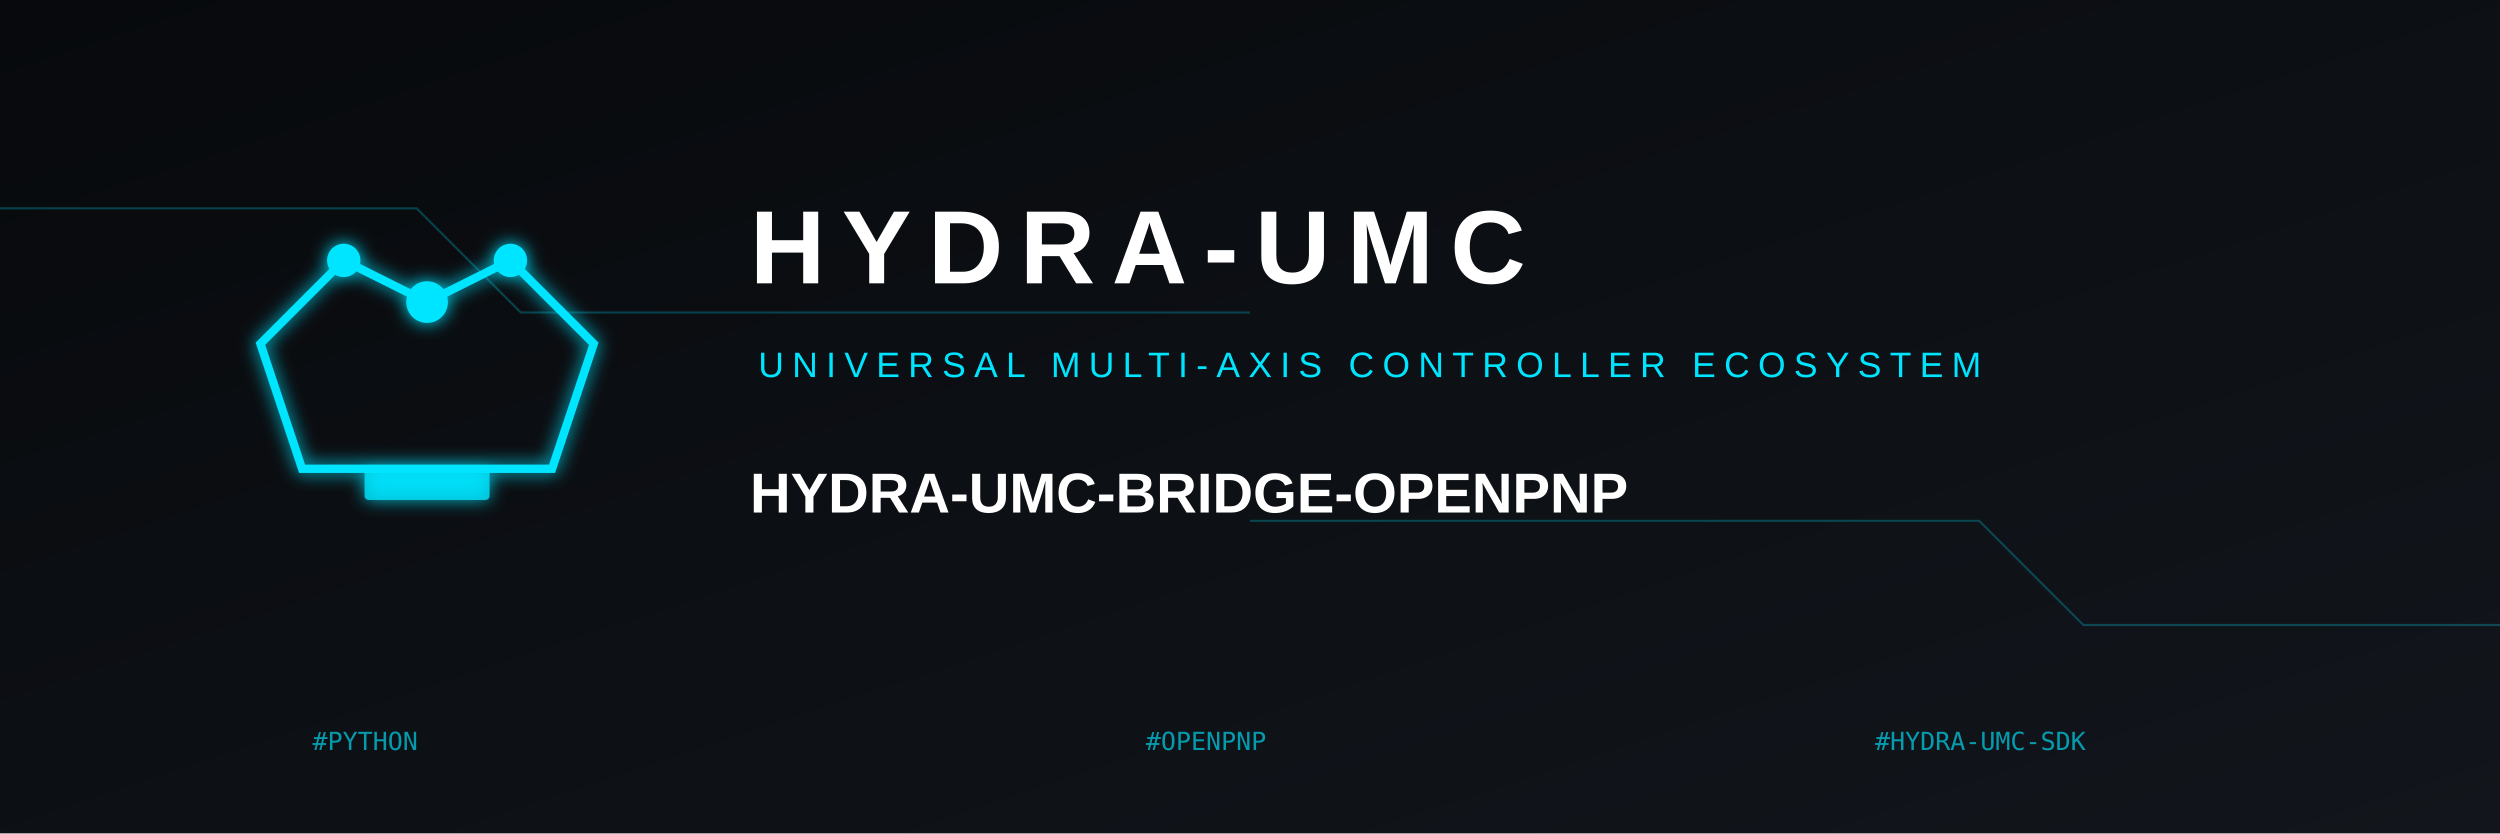
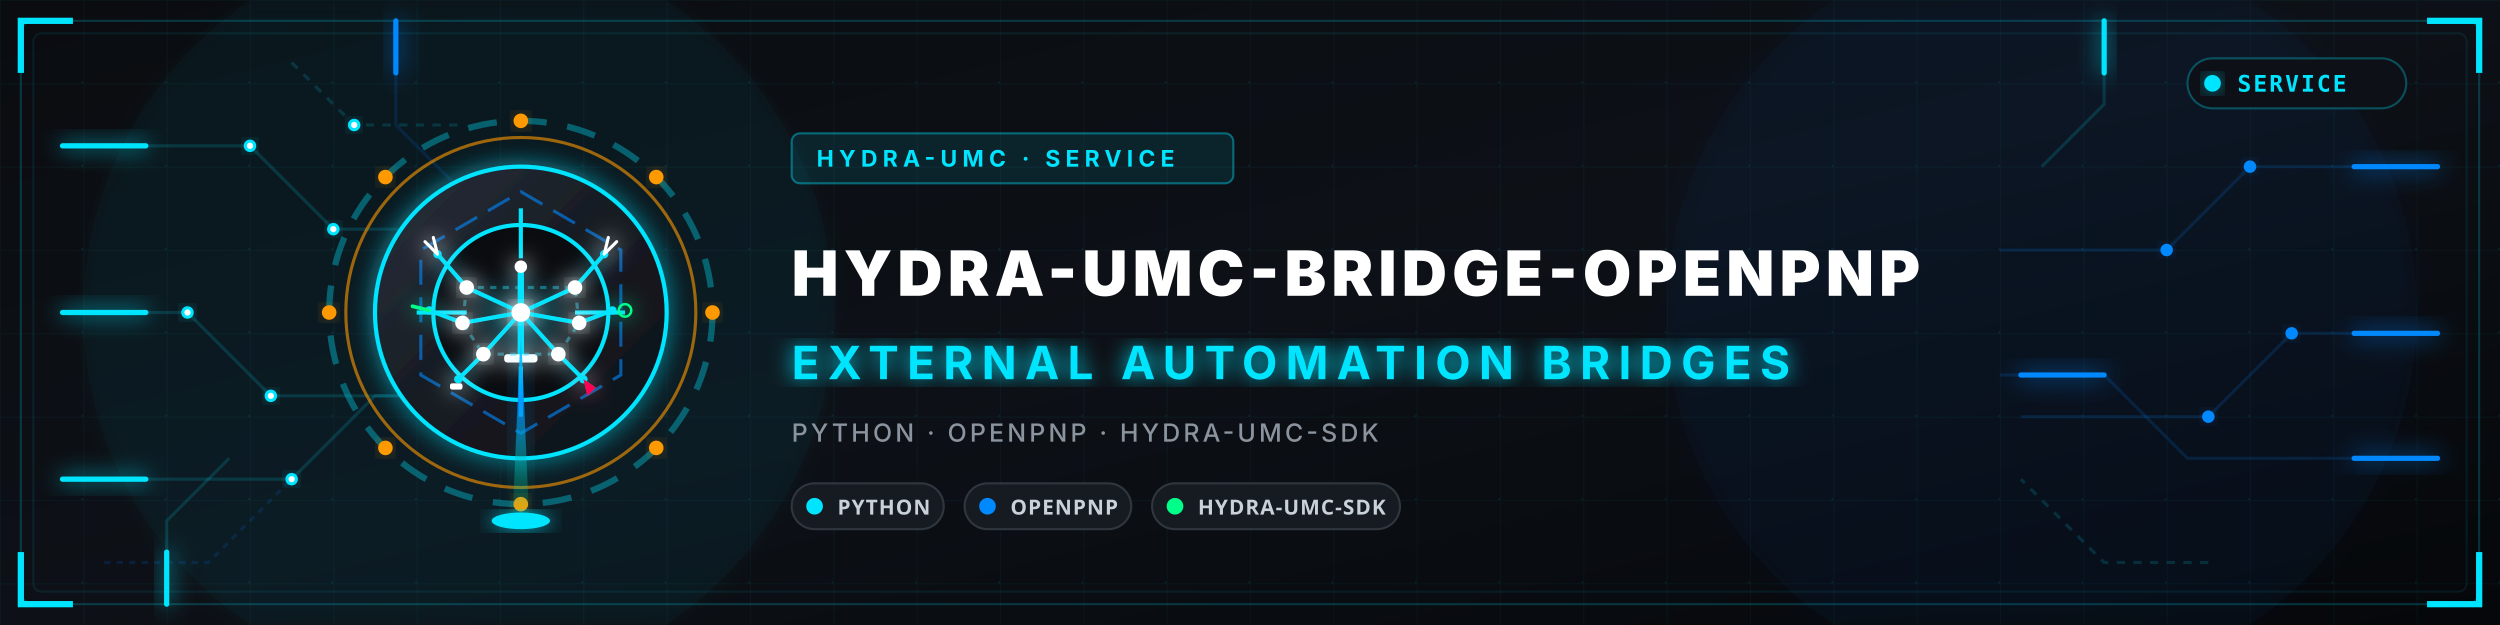
- <svg xmlns="http://www.w3.org/2000/svg" viewBox="0 0 1200 400" role="img" aria-labelledby="title desc">
+ <svg xmlns="http://www.w3.org/2000/svg" viewBox="0 0 1200 300" width="100%" height="100%">
  <defs>
-     <linearGradient id="bg" x1="0%" y1="0%" x2="100%" y2="100%">
-       <stop stop-color="#07090C" />
-       <stop offset="1" stop-color="#12161C" />
-     </linearGradient>
-     <filter id="g">
-       <feGaussianBlur stdDeviation="4" result="b" />
+     <linearGradient id="bgGlow" x1="0%" y1="0%" x2="100%" y2="100%">
+       <stop offset="0%" stop-color="#0A0C10" />
+       <stop offset="50%" stop-color="#0D1117" />
+       <stop offset="100%" stop-color="#05070A" />
+     </linearGradient>
+     <linearGradient id="cyanGlow" x1="0%" y1="0%" x2="100%" y2="0%">
+       <stop offset="0%" stop-color="#00E5FF" stop-opacity="0.8" />
+       <stop offset="100%" stop-color="#0088FF" stop-opacity="0.9" />
+     </linearGradient>
+     <linearGradient id="hydraCyanGlow" x1="0%" y1="0%" x2="100%" y2="100%">
+       <stop offset="0%" stop-color="#00F0FF" />
+       <stop offset="100%" stop-color="#0077FF" />
+     </linearGradient>
+     <linearGradient id="laserBeam" x1="0%" y1="0%" x2="0%" y2="100%">
+       <stop offset="0%" stop-color="#00E5FF" stop-opacity="1" />
+       <stop offset="40%" stop-color="#0088FF" stop-opacity="0.8" />
+       <stop offset="100%" stop-color="#00FF88" stop-opacity="0" />
+     </linearGradient>
+     <linearGradient id="metalGradient" x1="0%" y1="0%" x2="100%" y2="100%">
+       <stop offset="0%" stop-color="#2A303C" />
+       <stop offset="50%" stop-color="#161B22" />
+       <stop offset="100%" stop-color="#0D1117" />
+     </linearGradient>
+     <filter id="glowCyan" x="-20%" y="-20%" width="140%" height="140%">
+       <feGaussianBlur stdDeviation="5" result="blur" />
      <feMerge>
-         <feMergeNode in="b" />
+         <feMergeNode in="blur" />
        <feMergeNode in="SourceGraphic" />
      </feMerge>
    </filter>
+     <filter id="glowBlue" x="-20%" y="-20%" width="140%" height="140%">
+       <feGaussianBlur stdDeviation="6" result="blur" />
+       <feMerge>
+         <feMergeNode in="blur" />
+         <feMergeNode in="SourceGraphic" />
+       </feMerge>
+     </filter>
+     <filter id="glowBeam" x="-30%" y="-30%" width="160%" height="160%">
+       <feGaussianBlur stdDeviation="8" result="blur" />
+       <feMerge>
+         <feMergeNode in="blur" />
+         <feMergeNode in="SourceGraphic" />
+       </feMerge>
+     </filter>
+     <pattern id="cyberGrid" width="40" height="40" patternUnits="userSpaceOnUse">
+       <path d="M 40 0 L 0 0 0 40" fill="none" stroke="#00E5FF" stroke-opacity="0.04" stroke-width="1" />
+       <circle cx="40" cy="40" r="1" fill="#00E5FF" fill-opacity="0.1" />
+     </pattern>
+     <g id="pcbNode">
+       <circle cx="0" cy="0" r="3" fill="#00E5FF" filter="url(#glowCyan)" />
+       <circle cx="0" cy="0" r="1.5" fill="#FFFFFF" />
+     </g>
  </defs>
-   <rect width="1200" height="400" fill="url(#bg)" />
-   <g fill="none" stroke="#00E5FF" stroke-width="1" opacity=".25">
-     <path d="M0 100H200L250 150H600" />
-     <path d="M1200 300H1000L950 250H600" />
-   </g>
-   <g transform="translate(205 185)" filter="url(#g)">
-     <path d="M-60,40 -80,-20 -40,-60 0,-40 40,-60 80,-20 60,40Z" fill="none" stroke="#00E5FF" stroke-width="4" />
-     <circle cy="-40" r="10" fill="#00E5FF" />
-     <circle cx="-40" cy="-60" r="8" fill="#00E5FF" />
-     <circle cx="40" cy="-60" r="8" fill="#00E5FF" />
-     <rect x="-30" y="40" width="60" height="15" rx="2" fill="#00E5FF" opacity=".8" />
-   </g>
-   <text x="360" y="136" font-family="Arial,sans-serif" font-size="50" font-weight="bold" fill="#FFF" letter-spacing="8">HYDRA-UMC</text>
-   <text x="364" y="181" font-family="Arial,sans-serif" font-size="17" fill="#00E5FF" letter-spacing="4">UNIVERSAL MULTI-AXIS CONTROLLER ECOSYSTEM</text>
-   <text x="360" y="246" font-family="Arial,sans-serif" font-size="27" font-weight="bold" fill="#FFF">HYDRA-UMC-BRIDGE-OPENPNP</text>
-   <g font-family="monospace" font-size="12" fill="#00E5FF" opacity=".65">
-     <text x="150" y="360">#PYTHON</text>
-     <text x="550" y="360">#OPENPNP</text>
-     <text x="900" y="360">#HYDRA-UMC-SDK</text>
+   <rect width="1200" height="300" fill="url(#bgGlow)" />
+   <rect width="1200" height="300" fill="url(#cyberGrid)" />
+   <circle cx="220" cy="150" r="180" fill="#00E5FF" fill-opacity="0.03" filter="url(#glowCyan)">
+     <animate attributeName="fill-opacity" values="0.02;0.05;0.02" dur="6s" repeatCount="indefinite" />
+   </circle>
+   <circle cx="980" cy="150" r="180" fill="#0077FF" fill-opacity="0.03" filter="url(#glowBlue)">
+     <animate attributeName="fill-opacity" values="0.02;0.05;0.02" dur="6s" repeatCount="indefinite" />
+   </circle>
+   <rect x="10" y="10" width="1180" height="280" fill="none" stroke="#00E5FF" stroke-opacity="0.2" stroke-width="1" rx="6" />
+   <rect x="16" y="16" width="1168" height="268" fill="none" stroke="#00E5FF" stroke-opacity="0.08" stroke-width="1" rx="4" />
+   <path d="M 10 35 L 10 10 L 35 10" fill="none" stroke="#00E5FF" stroke-width="3">
+     <animate attributeName="stroke-opacity" values="0.6;1;0.6" dur="3s" repeatCount="indefinite" />
+   </path>
+   <path d="M 1190 35 L 1190 10 L 1165 10" fill="none" stroke="#00E5FF" stroke-width="3">
+     <animate attributeName="stroke-opacity" values="0.6;1;0.6" dur="3s" repeatCount="indefinite" />
+   </path>
+   <path d="M 10 265 L 10 290 L 35 290" fill="none" stroke="#00E5FF" stroke-width="3">
+     <animate attributeName="stroke-opacity" values="0.6;1;0.6" dur="3s" repeatCount="indefinite" />
+   </path>
+   <path d="M 1190 265 L 1190 290 L 1165 290" fill="none" stroke="#00E5FF" stroke-width="3">
+     <animate attributeName="stroke-opacity" values="0.6;1;0.6" dur="3s" repeatCount="indefinite" />
+   </path>
+   <g stroke="#00E5FF" stroke-opacity="0.15" stroke-width="1.5" fill="none">
+     <path d="M 30 70 L 120 70 L 160 110 L 240 110" />
+     <path d="M 30 150 L 90 150 L 130 190 L 220 190" />
+     <path d="M 30 230 L 140 230 L 180 190 L 210 190" />
+     <path d="M 80 290 L 80 250 L 110 220" />
+     <path d="M 190 10 L 190 60 L 220 90" stroke="#0077FF" stroke-opacity="0.15" />
+     <path d="M 140 30 L 170 60 L 220 60" stroke-dasharray="4,4" />
+     <path d="M 50 270 L 100 270 L 140 230" stroke="#0077FF" stroke-opacity="0.15" stroke-dasharray="3,3" />
+   </g>
+   <g fill="none" stroke-linecap="round" stroke-linejoin="round">
+     <path d="M 30 70 L 120 70 L 160 110 L 240 110" stroke="#00E5FF" stroke-width="2.5" stroke-dasharray="40, 240" filter="url(#glowCyan)">
+       <animate attributeName="stroke-dashoffset" values="280;0" dur="3s" repeatCount="indefinite" />
+     </path>
+     <path d="M 30 150 L 90 150 L 130 190 L 220 190" stroke="#00E5FF" stroke-width="2.5" stroke-dasharray="40, 220" filter="url(#glowCyan)">
+       <animate attributeName="stroke-dashoffset" values="260;0" dur="3.5s" repeatCount="indefinite" />
+     </path>
+     <path d="M 30 230 L 140 230 L 180 190 L 210 190" stroke="#00E5FF" stroke-width="2.5" stroke-dasharray="40, 230" filter="url(#glowCyan)">
+       <animate attributeName="stroke-dashoffset" values="270;0" dur="3.2s" repeatCount="indefinite" />
+     </path>
+     <path d="M 80 290 L 80 250 L 110 220" stroke="#00E5FF" stroke-width="2.5" stroke-dasharray="25, 100" filter="url(#glowCyan)">
+       <animate attributeName="stroke-dashoffset" values="125;0" dur="2.5s" repeatCount="indefinite" />
+     </path>
+     <path d="M 190 10 L 190 60 L 220 90" stroke="#0088FF" stroke-width="2.5" stroke-dasharray="25, 90" filter="url(#glowBlue)">
+       <animate attributeName="stroke-dashoffset" values="115;0" dur="2.8s" repeatCount="indefinite" />
+     </path>
+   </g>
+   <use href="#pcbNode" x="120" y="70" />
+   <use href="#pcbNode" x="160" y="110" />
+   <use href="#pcbNode" x="90" y="150" />
+   <use href="#pcbNode" x="130" y="190" />
+   <use href="#pcbNode" x="140" y="230" />
+   <use href="#pcbNode" x="170" y="60" />
+   <g stroke="#0088FF" stroke-opacity="0.15" stroke-width="1.5" fill="none">
+     <path d="M 1170 80 L 1080 80 L 1040 120 L 960 120" />
+     <path d="M 1170 160 L 1100 160 L 1060 200 L 970 200" />
+     <path d="M 1170 220 L 1050 220 L 1010 180 M 1010 180 L 960 180" />
+     <path d="M 1010 10 L 1010 50 L 980 80" stroke="#00E5FF" stroke-opacity="0.15" />
+     <path d="M 1060 270 L 1010 270 L 970 230" stroke="#00E5FF" stroke-opacity="0.15" stroke-dasharray="4,4" />
+   </g>
+   <g fill="none" stroke-linecap="round" stroke-linejoin="round">
+     <path d="M 1170 80 L 1080 80 L 1040 120 L 960 120" stroke="#0088FF" stroke-width="2.5" stroke-dasharray="40, 230" filter="url(#glowBlue)">
+       <animate attributeName="stroke-dashoffset" values="0;270" dur="3.5s" repeatCount="indefinite" />
+     </path>
+     <path d="M 1170 160 L 1100 160 L 1060 200 L 970 200" stroke="#0088FF" stroke-width="2.5" stroke-dasharray="40, 240" filter="url(#glowBlue)">
+       <animate attributeName="stroke-dashoffset" values="0;280" dur="3.8s" repeatCount="indefinite" />
+     </path>
+     <path d="M 1170 220 L 1050 220 L 1010 180 M 1010 180 L 960 180" stroke="#0088FF" stroke-width="2.5" stroke-dasharray="40, 250" filter="url(#glowBlue)">
+       <animate attributeName="stroke-dashoffset" values="0;290" dur="4s" repeatCount="indefinite" />
+     </path>
+     <path d="M 1010 10 L 1010 50 L 980 80" stroke="#00E5FF" stroke-width="2.5" stroke-dasharray="25, 95" filter="url(#glowCyan)">
+       <animate attributeName="stroke-dashoffset" values="0;120" dur="2.6s" repeatCount="indefinite" />
+     </path>
+   </g>
+   <circle cx="1080" cy="80" r="3" fill="#0088FF" filter="url(#glowBlue)" />
+   <circle cx="1040" cy="120" r="3" fill="#0088FF" filter="url(#glowBlue)" />
+   <circle cx="1100" cy="160" r="3" fill="#0088FF" filter="url(#glowBlue)" />
+   <circle cx="1060" cy="200" r="3" fill="#0088FF" filter="url(#glowBlue)" />
+   <g transform="translate(250, 150)">
+     <g>
+       <circle cx="0" cy="0" r="92" fill="none" stroke="#00E5FF" stroke-opacity="0.35" stroke-width="3" stroke-dasharray="14,10" />
+       <circle cx="0" cy="0" r="84" fill="none" stroke="#FF9900" stroke-opacity="0.6" stroke-width="1.5" />
+       <circle cx="92" cy="0" r="3.5" fill="#FF9900" filter="url(#glowBlue)" />
+       <circle cx="65" cy="65" r="3.5" fill="#FF9900" filter="url(#glowBlue)" />
+       <circle cx="0" cy="92" r="3.5" fill="#FF9900" filter="url(#glowBlue)" />
+       <circle cx="-65" cy="65" r="3.5" fill="#FF9900" filter="url(#glowBlue)" />
+       <circle cx="-92" cy="0" r="3.5" fill="#FF9900" filter="url(#glowBlue)" />
+       <circle cx="-65" cy="-65" r="3.5" fill="#FF9900" filter="url(#glowBlue)" />
+       <circle cx="0" cy="-92" r="3.5" fill="#FF9900" filter="url(#glowBlue)" />
+       <circle cx="65" cy="-65" r="3.5" fill="#FF9900" filter="url(#glowBlue)" />
+       <animateTransform attributeName="transform" type="rotate" from="0 0 0" to="360 0 0" dur="25s" repeatCount="indefinite" />
+     </g>
+     <circle cx="0" cy="0" r="70" fill="url(#metalGradient)" stroke="#00E5FF" stroke-width="2" filter="url(#glowCyan)" />
+     <g>
+       <polygon points="0,-58 48,-30 48,30 0,58 -48,30 -48,-30" fill="none" stroke="#0088FF" stroke-width="1.5" stroke-dasharray="12,6" opacity="0.6" />
+       <animateTransform attributeName="transform" type="rotate" from="360 0 0" to="0 0 0" dur="18s" repeatCount="indefinite" />
+     </g>
+     <circle cx="0" cy="0" r="42" fill="#0A0C10" stroke="#00E5FF" stroke-width="2" />
+     <line x1="-50" y1="0" x2="-26" y2="0" stroke="#00E5FF" stroke-width="2" />
+     <line x1="26" y1="0" x2="50" y2="0" stroke="#00E5FF" stroke-width="2" />
+     <line x1="0" y1="-50" x2="0" y2="-26" stroke="#00E5FF" stroke-width="2" />
+     <line x1="0" y1="26" x2="0" y2="50" stroke="#00E5FF" stroke-width="2" />
+     <g id="hydra8ArmSystem" filter="url(#glowCyan)">
+       <line x1="0" y1="0" x2="0" y2="22" stroke="#00E5FF" stroke-width="3" stroke-linecap="round" />
+       <rect x="-8" y="20" width="16" height="4" rx="1.5" fill="#FFFFFF" />
+       <line x1="0" y1="0" x2="0" y2="-22" stroke="#00E5FF" stroke-width="3" stroke-linecap="round" />
+       <circle cx="0" cy="-22" r="3" fill="#FFFFFF" />
+       <path d="M -26 -12 L -28 5 L -18 20 L 18 20 L 28 5 L 26 -12 Z" fill="none" stroke="#00E5FF" stroke-width="1.5" stroke-dasharray="3,3" opacity="0.4" />
+       <path d="M 0 0 L -26 -12 M 0 0 L -28 5 M 0 0 L -18 20 M 0 0 L 18 20 M 0 0 L 28 5 M 0 0 L 26 -12" stroke="#00E5FF" stroke-width="2" stroke-linecap="round" />
+       <g transform="translate(-26, -12)">
+         <g>
+           <animateTransform attributeName="transform" type="rotate" values="-25;15;-25" dur="3.4s" repeatCount="indefinite" />
+           <line x1="0" y1="0" x2="-14" y2="-16" stroke="#00E5FF" stroke-width="2" stroke-linecap="round" />
+           <circle cx="-14" cy="-16" r="2" fill="#00E5FF" />
+           <g transform="translate(-14, -16)">
+             <animateTransform attributeName="transform" type="rotate" values="30;-20;30" dur="3.4s" repeatCount="indefinite" />
+             <path d="M 0 0 L -6 -6 M 0 0 L -2 -8" stroke="#FFFFFF" stroke-width="1.5" stroke-linecap="round" />
+           </g>
+         </g>
+       </g>
+       <g transform="translate(-28, 5)">
+         <g>
+           <animateTransform attributeName="transform" type="rotate" values="-18;22;-18" dur="4.0s" repeatCount="indefinite" />
+           <line x1="0" y1="0" x2="-16" y2="-6" stroke="#00E5FF" stroke-width="2" stroke-linecap="round" />
+           <circle cx="-16" cy="-6" r="2" fill="#00E5FF" />
+           <g transform="translate(-16, -6)">
+             <animateTransform attributeName="transform" type="rotate" values="-25;25;-25" dur="4.0s" repeatCount="indefinite" />
+             <line x1="0" y1="0" x2="-8" y2="-2" stroke="#00FF88" stroke-width="1.8" stroke-linecap="round" />
+           </g>
+         </g>
+       </g>
+       <g transform="translate(-18, 20)">
+         <g>
+           <animateTransform attributeName="transform" type="rotate" values="-15;20;-15" dur="4.5s" repeatCount="indefinite" />
+           <line x1="0" y1="0" x2="-12" y2="12" stroke="#00E5FF" stroke-width="2" stroke-linecap="round" />
+           <circle cx="-12" cy="12" r="2" fill="#00E5FF" />
+           <g transform="translate(-12, 12)">
+             <animateTransform attributeName="transform" type="rotate" values="20;-15;20" dur="4.5s" repeatCount="indefinite" />
+             <rect x="-4" y="2" width="6" height="3" rx="1" fill="#FFFFFF" />
+           </g>
+         </g>
+       </g>
+       <g transform="translate(18, 20)">
+         <g>
+           <animateTransform attributeName="transform" type="rotate" values="15;-20;15" dur="4.2s" repeatCount="indefinite" />
+           <line x1="0" y1="0" x2="12" y2="12" stroke="#00E5FF" stroke-width="2" stroke-linecap="round" />
+           <circle cx="12" cy="12" r="2" fill="#00E5FF" />
+           <g transform="translate(12, 12)">
+             <animateTransform attributeName="transform" type="rotate" values="-20;15;-20" dur="4.2s" repeatCount="indefinite" />
+             <polygon points="0,0 6,4 2,8" fill="#FF0055" />
+           </g>
+         </g>
+       </g>
+       <g transform="translate(28, 5)">
+         <g>
+           <animateTransform attributeName="transform" type="rotate" values="22;-18;22" dur="3.8s" repeatCount="indefinite" />
+           <line x1="0" y1="0" x2="16" y2="-6" stroke="#00E5FF" stroke-width="2" stroke-linecap="round" />
+           <circle cx="16" cy="-6" r="2" fill="#00E5FF" />
+           <g transform="translate(16, -6)">
+             <animateTransform attributeName="transform" type="rotate" values="20;-20;20" dur="3.8s" repeatCount="indefinite" />
+             <circle cx="6" cy="0" r="3" fill="none" stroke="#00FF88" stroke-width="1.2" />
+           </g>
+         </g>
+       </g>
+       <g transform="translate(26, -12)">
+         <g>
+           <animateTransform attributeName="transform" type="rotate" values="25;-15;25" dur="3.2s" repeatCount="indefinite" />
+           <line x1="0" y1="0" x2="14" y2="-16" stroke="#00E5FF" stroke-width="2" stroke-linecap="round" />
+           <circle cx="14" cy="-16" r="2" fill="#00E5FF" />
+           <g transform="translate(14, -16)">
+             <animateTransform attributeName="transform" type="rotate" values="-30;20;-30" dur="3.2s" repeatCount="indefinite" />
+             <path d="M 0 0 L 6 -6 M 0 0 L 2 -8" stroke="#FFFFFF" stroke-width="1.5" stroke-linecap="round" />
+           </g>
+         </g>
+       </g>
+       <circle cx="0" cy="0" r="4.5" fill="#FFFFFF" filter="url(#glowCyan)" />
+       <circle cx="-26" cy="-12" r="3.5" fill="#FFFFFF" filter="url(#glowCyan)" />
+       <circle cx="-28" cy="5" r="3.5" fill="#FFFFFF" filter="url(#glowCyan)" />
+       <circle cx="-18" cy="20" r="3.5" fill="#FFFFFF" filter="url(#glowCyan)" />
+       <circle cx="18" cy="20" r="3.5" fill="#FFFFFF" filter="url(#glowCyan)" />
+       <circle cx="28" cy="5" r="3.5" fill="#FFFFFF" filter="url(#glowCyan)" />
+       <circle cx="26" cy="-12" r="3.5" fill="#FFFFFF" filter="url(#glowCyan)" />
+     </g>
+   </g>
+   <path d="M 250 157 L 246 250 L 254 250 Z" fill="url(#laserBeam)" filter="url(#glowBeam)">
+     <animate attributeName="opacity" values="0.3;1;0.3" dur="1.2s" repeatCount="indefinite" />
+   </path>
+   <ellipse cx="250" cy="250" rx="14" ry="4" fill="#00E5FF" filter="url(#glowCyan)">
+     <animate attributeName="rx" values="10;18;10" dur="1.2s" repeatCount="indefinite" />
+     <animate attributeName="opacity" values="0.4;1;0.4" dur="1.2s" repeatCount="indefinite" />
+   </ellipse>
+   <g transform="translate(380, 0)">
+     <g transform="translate(0, 82)">
+       <rect x="0" y="-18" width="212" height="24" rx="4" fill="#00E5FF" fill-opacity="0.1" stroke="#00E5FF" stroke-opacity="0.4" stroke-width="1">
+         <animate attributeName="stroke-opacity" values="0.3;0.8;0.3" dur="4s" repeatCount="indefinite" />
+       </rect>
+       <text x="12" y="-2" font-family="'Inter', 'Segoe UI', 'Roboto', sans-serif" font-weight="700" font-size="11" fill="#00E5FF" letter-spacing="2.5">HYDRA-UMC · SERVICE</text>
+     </g>
+     <text x="0" y="142" font-family="'Inter', 'Segoe UI', 'Roboto', sans-serif" font-weight="900" font-size="30" fill="#FFFFFF" letter-spacing="2.5">HYDRA-UMC-BRIDGE-OPENPNP</text>
+     <text x="0" y="182" font-family="'Inter', 'Segoe UI', 'Roboto', sans-serif" font-weight="700" font-size="22" fill="#00E5FF" letter-spacing="4" filter="url(#glowCyan)">EXTERNAL AUTOMATION BRIDGES</text>
+     <text x="0" y="212" font-family="'Inter', 'Segoe UI', 'Roboto', sans-serif" font-weight="500" font-size="12" fill="#8B949E" letter-spacing="1.5">PYTHON · OPENPNP · HYDRA-UMC-SDK</text>
+     <g transform="translate(0, 232)">
+       <rect x="0" y="0" width="73" height="22" rx="11" fill="#161B22" stroke="#30363D" stroke-width="1" />
+       <circle cx="11" cy="11" r="4" fill="#00E5FF">
+         <animate attributeName="opacity" values="0.5;1;0.5" dur="2.0s" repeatCount="indefinite" />
+       </circle>
+       <text x="22" y="15" font-family="sans-serif" font-weight="600" font-size="10" fill="#C9D1D9" letter-spacing="0.5">PYTHON</text>
+       <rect x="83" y="0" width="80" height="22" rx="11" fill="#161B22" stroke="#30363D" stroke-width="1" />
+       <circle cx="94" cy="11" r="4" fill="#0088FF">
+         <animate attributeName="opacity" values="0.5;1;0.5" dur="2.2s" repeatCount="indefinite" />
+       </circle>
+       <text x="105" y="15" font-family="sans-serif" font-weight="600" font-size="10" fill="#C9D1D9" letter-spacing="0.5">OPENPNP</text>
+       <rect x="173" y="0" width="119" height="22" rx="11" fill="#161B22" stroke="#30363D" stroke-width="1" />
+       <circle cx="184" cy="11" r="4" fill="#00FF88">
+         <animate attributeName="opacity" values="0.5;1;0.5" dur="2.4s" repeatCount="indefinite" />
+       </circle>
+       <text x="195" y="15" font-family="sans-serif" font-weight="600" font-size="10" fill="#C9D1D9" letter-spacing="0.5">HYDRA-UMC-SDK</text>
+     </g>
+   </g>
+   <g transform="translate(1060, 42)">
+     <rect x="-10" y="-14" width="105" height="24" rx="12" fill="#0D1117" stroke="#00E5FF" stroke-opacity="0.3" stroke-width="1" />
+     <circle cx="2" cy="-2" r="4" fill="#00E5FF" filter="url(#glowCyan)">
+       <animate attributeName="opacity" values="0.3;1;0.3" dur="1.5s" repeatCount="indefinite" />
+     </circle>
+     <text x="14" y="2" font-family="monospace" font-weight="700" font-size="11" fill="#00E5FF" letter-spacing="1">SERVICE</text>
  </g>
</svg>
